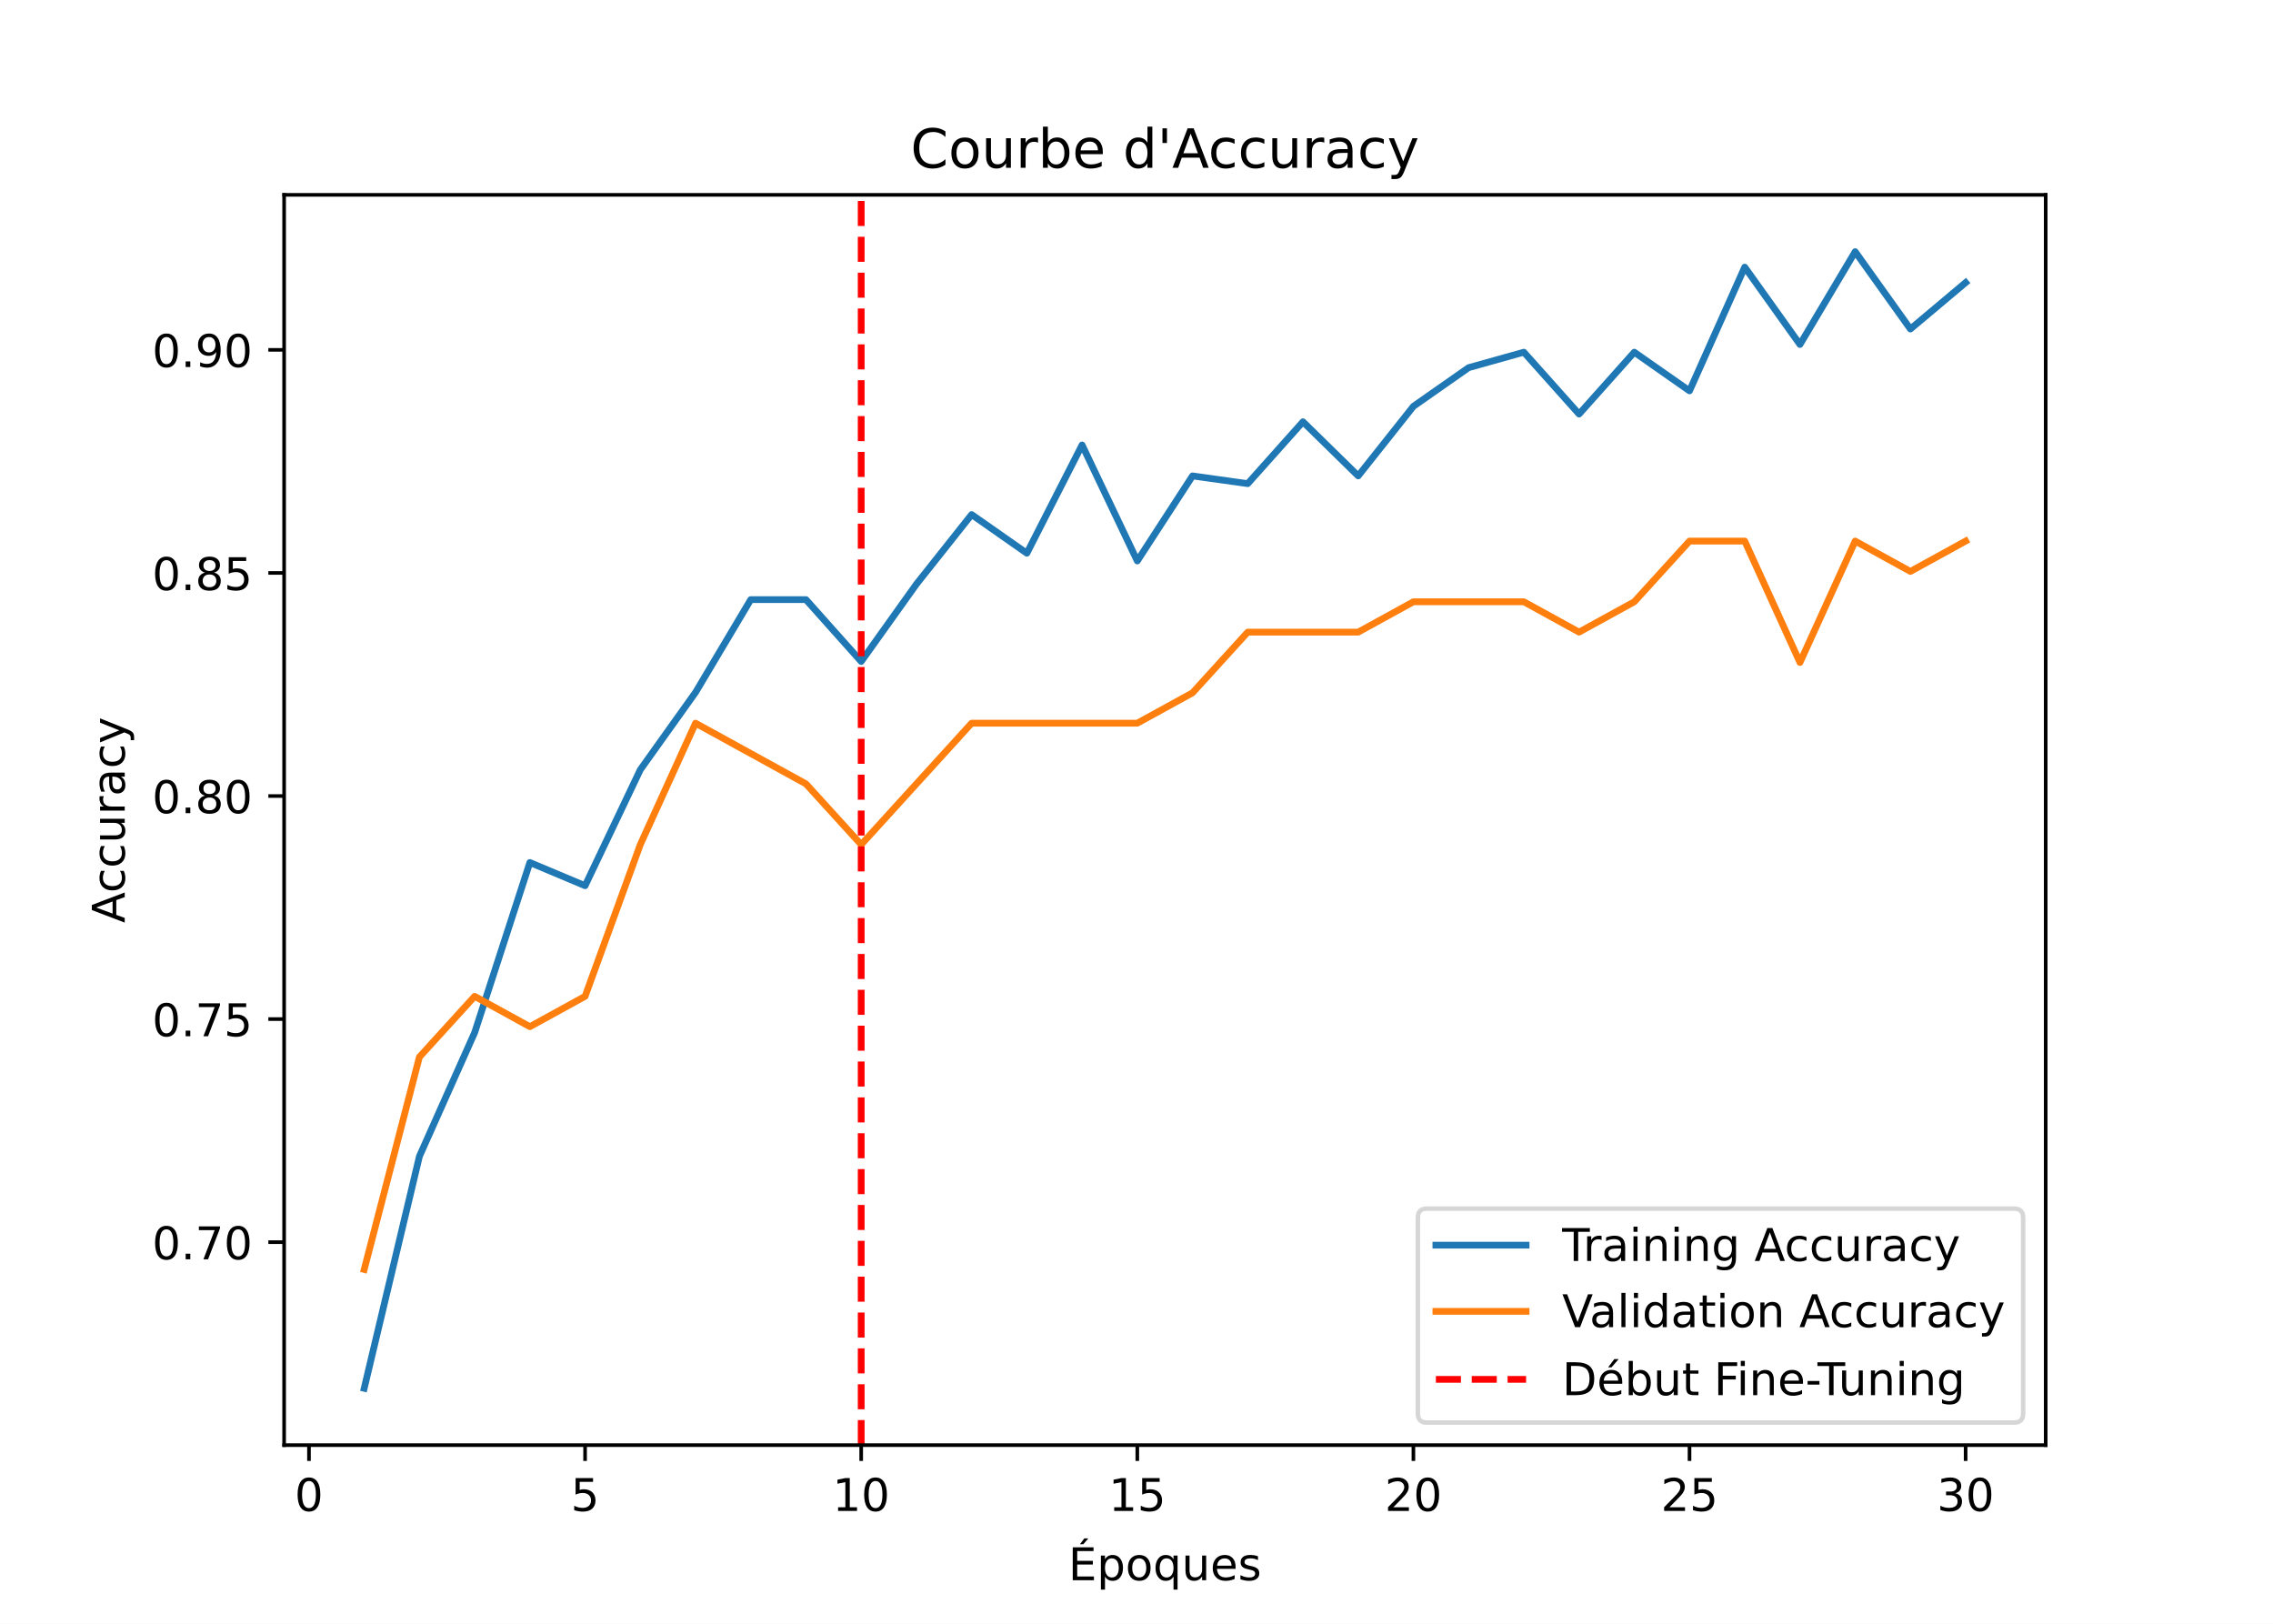
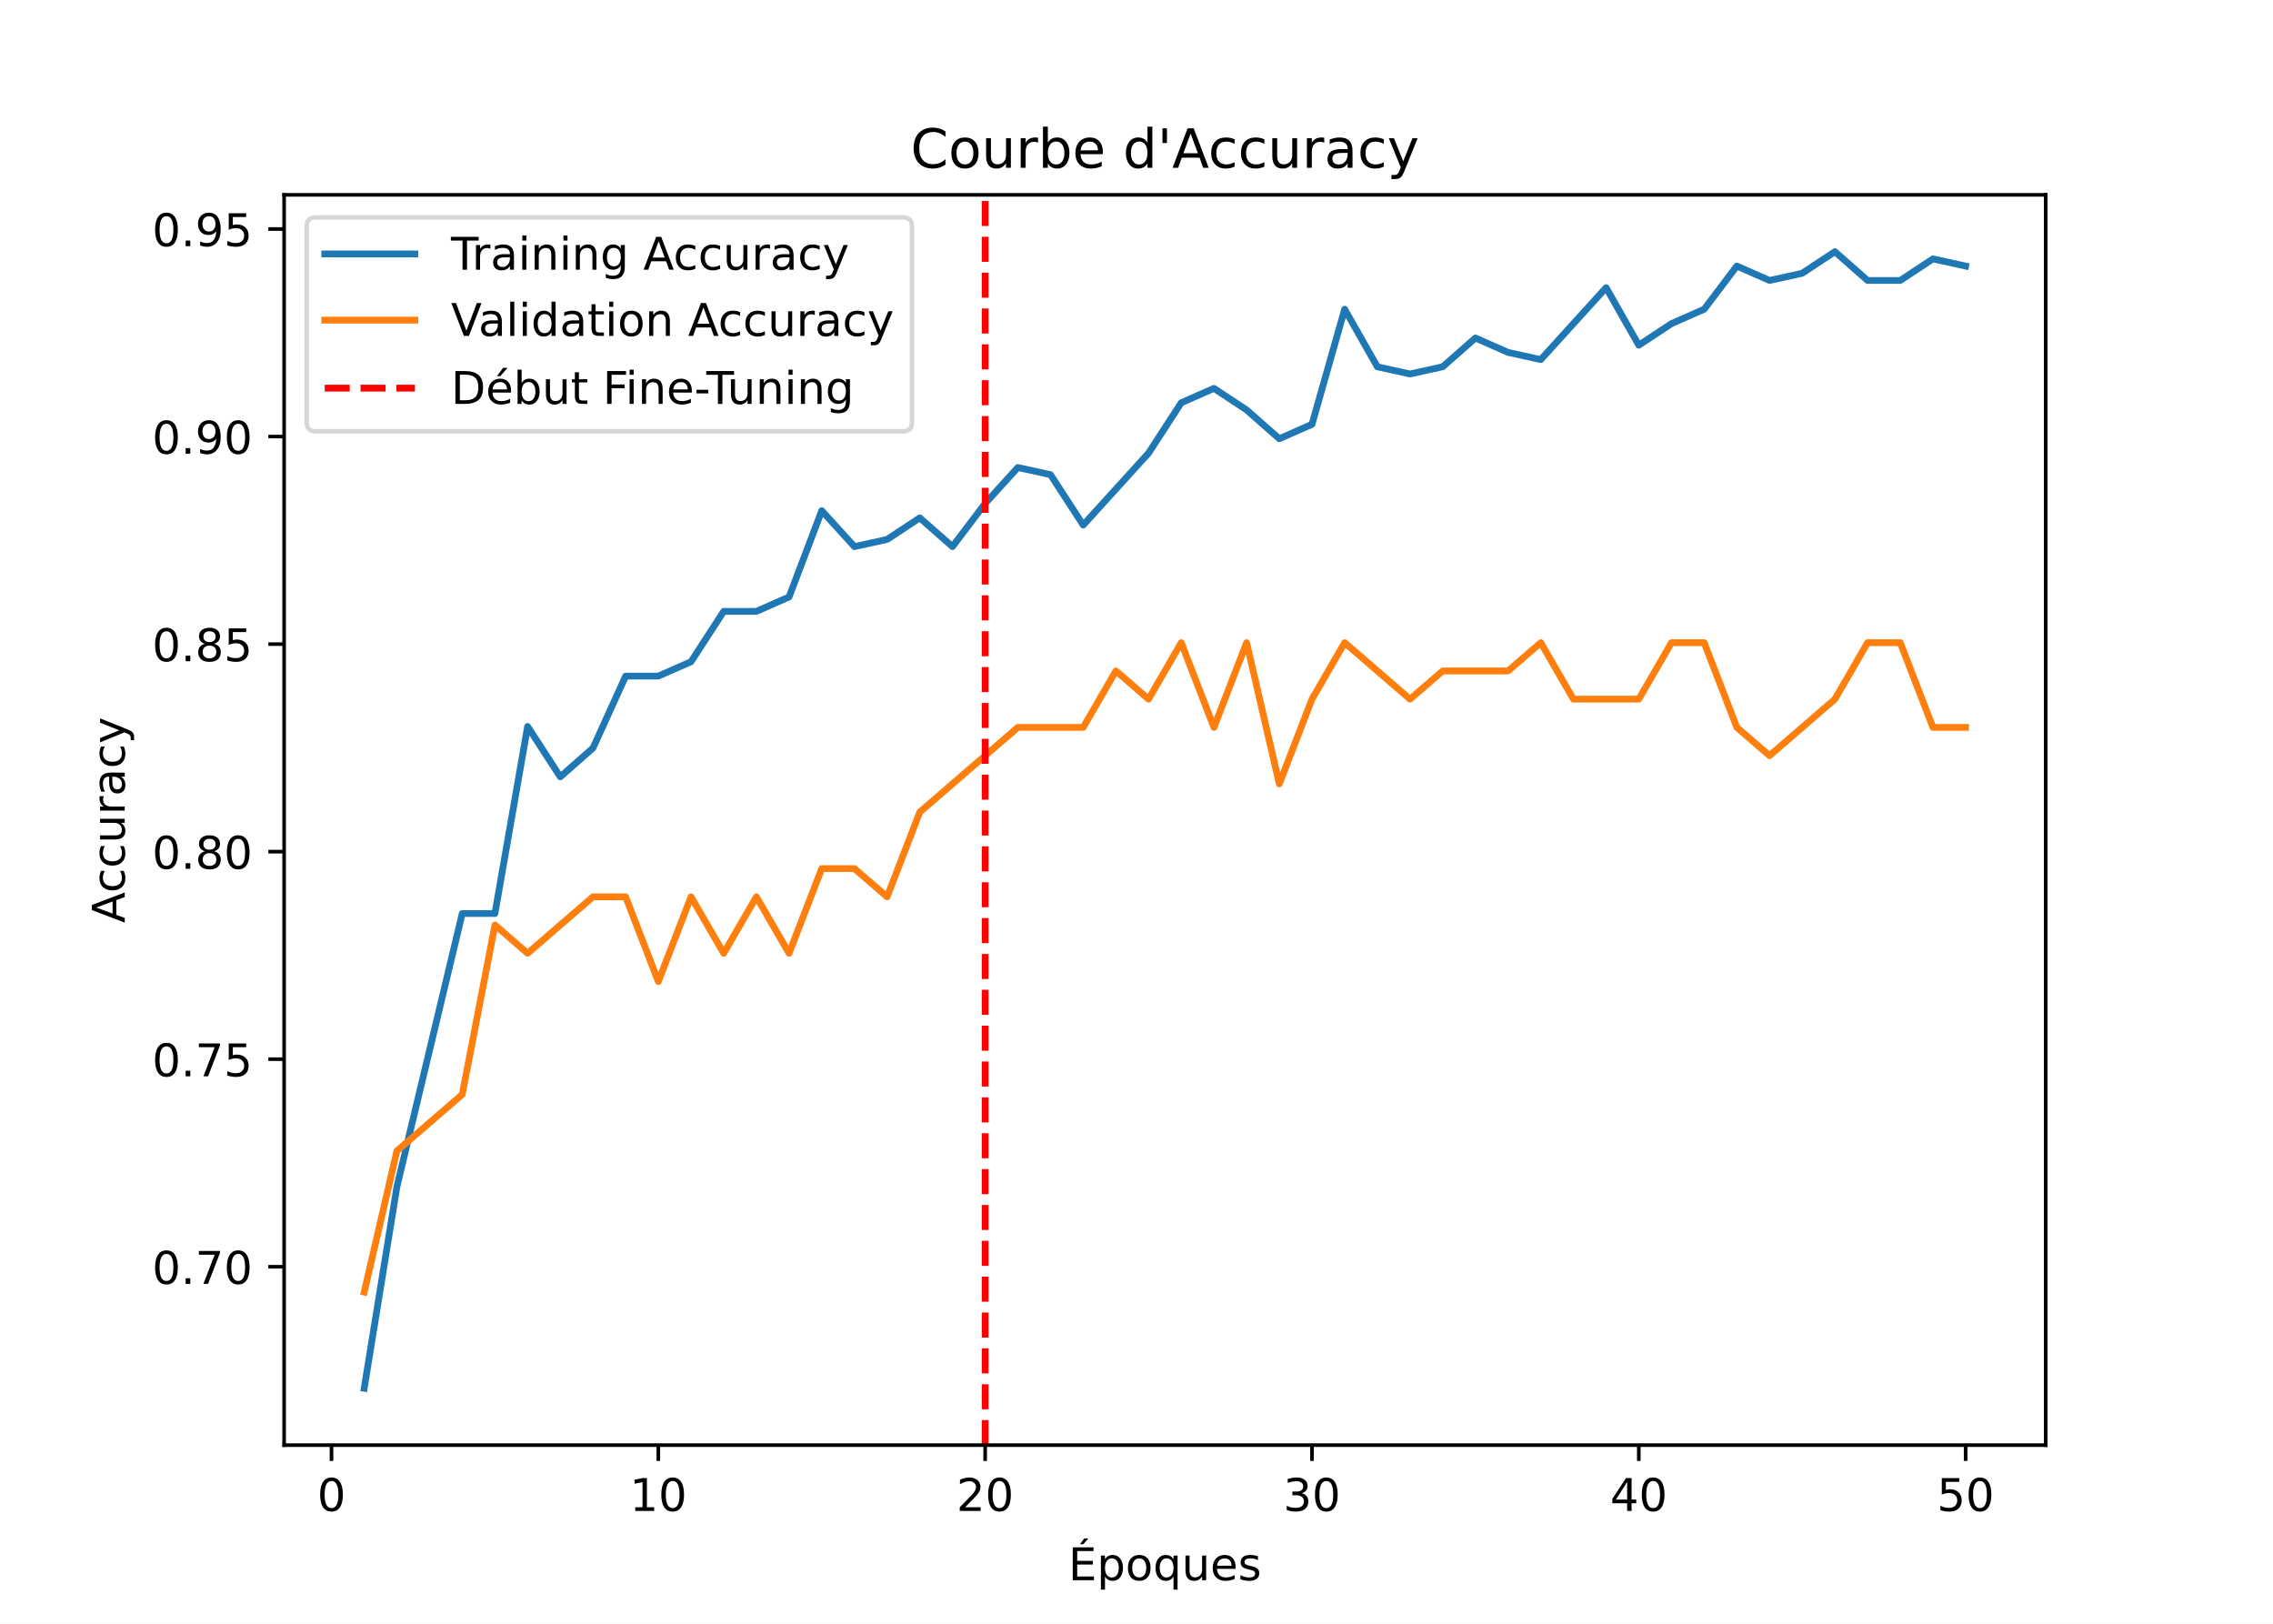
<svg xmlns="http://www.w3.org/2000/svg" xmlns:xlink="http://www.w3.org/1999/xlink" width="504pt" height="360pt" viewBox="0 0 504 360" version="1.1">
  <defs>
    <style type="text/css">*{stroke-linejoin: round; stroke-linecap: butt}</style>
  </defs>
  <g id="figure_1">
    <g id="patch_1">
      <path d="M 0 360  L 504 360  L 504 0  L 0 0  z " style="fill: #ffffff" />
    </g>
    <g id="axes_1">
      <g id="patch_2">
        <path d="M 63 320.4  L 453.6 320.4  L 453.6 43.2  L 63 43.2  z " style="fill: #ffffff" />
      </g>
      <g id="matplotlib.axis_1">
        <g id="xtick_1">
          <g id="line2d_1">
            <defs>
-               <path id="m50970584ce" d="M 0 0  L 0 3.5  " style="stroke: #000000; stroke-width: 0.8" />
-             </defs>
-             <g>
-               <use xlink:href="#m50970584ce" x="68.51" y="320.4" style="stroke: #000000; stroke-width: 0.8" />
+               <path id="m702fed0f24" d="M 0 0  L 0 3.5  " style="stroke: #000000; stroke-width: 0.8" />
+             </defs>
+             <g>
+               <use xlink:href="#m702fed0f24" x="73.508" y="320.4" style="stroke: #000000; stroke-width: 0.8" />
            </g>
          </g>
          <g id="text_1">
-             <g transform="translate(65.32878 334.9984) scale(0.1 -0.1)">
+             <g transform="translate(70.32654 334.9984) scale(0.1 -0.1)">
              <defs>
                <path id="DejaVuSans-30" d="M 2034 4250  Q 1547 4250 1301 3770  Q 1056 3291 1056 2328  Q 1056 1369 1301 889  Q 1547 409 2034 409  Q 2525 409 2770 889  Q 3016 1369 3016 2328  Q 3016 3291 2770 3770  Q 2525 4250 2034 4250  z M 2034 4750  Q 2819 4750 3233 4129  Q 3647 3509 3647 2328  Q 3647 1150 3233 529  Q 2819 -91 2034 -91  Q 1250 -91 836 529  Q 422 1150 422 2328  Q 422 3509 836 4129  Q 1250 4750 2034 4750  z " transform="scale(0.015625)" />
              </defs>
              <use xlink:href="#DejaVuSans-30" />
            </g>
          </g>
        </g>
        <g id="xtick_2">
          <g id="line2d_2">
            <g>
-               <use xlink:href="#m50970584ce" x="129.733" y="320.4" style="stroke: #000000; stroke-width: 0.8" />
+               <use xlink:href="#m702fed0f24" x="145.975" y="320.4" style="stroke: #000000; stroke-width: 0.8" />
            </g>
          </g>
          <g id="text_2">
-             <g transform="translate(126.5514 334.9984) scale(0.1 -0.1)">
-               <defs>
-                 <path id="DejaVuSans-35" d="M 691 4666  L 3169 4666  L 3169 4134  L 1269 4134  L 1269 2991  Q 1406 3038 1543 3061  Q 1681 3084 1819 3084  Q 2600 3084 3056 2656  Q 3513 2228 3513 1497  Q 3513 744 3044 326  Q 2575 -91 1722 -91  Q 1428 -91 1123 -41  Q 819 9 494 109  L 494 744  Q 775 591 1075 516  Q 1375 441 1709 441  Q 2250 441 2565 725  Q 2881 1009 2881 1497  Q 2881 1984 2565 2268  Q 2250 2553 1709 2553  Q 1456 2553 1204 2497  Q 953 2441 691 2322  L 691 4666  z " transform="scale(0.015625)" />
-               </defs>
-               <use xlink:href="#DejaVuSans-35" />
+             <g transform="translate(139.6128 334.9984) scale(0.1 -0.1)">
+               <defs>
+                 <path id="DejaVuSans-31" d="M 794 531  L 1825 531  L 1825 4091  L 703 3866  L 703 4441  L 1819 4666  L 2450 4666  L 2450 531  L 3481 531  L 3481 0  L 794 0  L 794 531  z " transform="scale(0.015625)" />
+               </defs>
+               <use xlink:href="#DejaVuSans-31" />
+               <use xlink:href="#DejaVuSans-30" x="63.623" />
            </g>
          </g>
        </g>
        <g id="xtick_3">
          <g id="line2d_3">
            <g>
-               <use xlink:href="#m50970584ce" x="190.955" y="320.4" style="stroke: #000000; stroke-width: 0.8" />
+               <use xlink:href="#m702fed0f24" x="218.443" y="320.4" style="stroke: #000000; stroke-width: 0.8" />
            </g>
          </g>
          <g id="text_3">
-             <g transform="translate(184.5927 334.9984) scale(0.1 -0.1)">
-               <defs>
-                 <path id="DejaVuSans-31" d="M 794 531  L 1825 531  L 1825 4091  L 703 3866  L 703 4441  L 1819 4666  L 2450 4666  L 2450 531  L 3481 531  L 3481 0  L 794 0  L 794 531  z " transform="scale(0.015625)" />
-               </defs>
-               <use xlink:href="#DejaVuSans-31" />
+             <g transform="translate(212.0804 334.9984) scale(0.1 -0.1)">
+               <defs>
+                 <path id="DejaVuSans-32" d="M 1228 531  L 3431 531  L 3431 0  L 469 0  L 469 531  Q 828 903 1448 1529  Q 2069 2156 2228 2338  Q 2531 2678 2651 2914  Q 2772 3150 2772 3378  Q 2772 3750 2511 3984  Q 2250 4219 1831 4219  Q 1534 4219 1204 4116  Q 875 4013 500 3803  L 500 4441  Q 881 4594 1212 4672  Q 1544 4750 1819 4750  Q 2544 4750 2975 4387  Q 3406 4025 3406 3419  Q 3406 3131 3298 2873  Q 3191 2616 2906 2266  Q 2828 2175 2409 1742  Q 1991 1309 1228 531  z " transform="scale(0.015625)" />
+               </defs>
+               <use xlink:href="#DejaVuSans-32" />
              <use xlink:href="#DejaVuSans-30" x="63.623" />
            </g>
          </g>
        </g>
        <g id="xtick_4">
          <g id="line2d_4">
            <g>
-               <use xlink:href="#m50970584ce" x="252.178" y="320.4" style="stroke: #000000; stroke-width: 0.8" />
+               <use xlink:href="#m702fed0f24" x="290.91" y="320.4" style="stroke: #000000; stroke-width: 0.8" />
            </g>
          </g>
          <g id="text_4">
-             <g transform="translate(245.8152 334.9984) scale(0.1 -0.1)">
-               <use xlink:href="#DejaVuSans-31" />
-               <use xlink:href="#DejaVuSans-35" x="63.623" />
+             <g transform="translate(284.5479 334.9984) scale(0.1 -0.1)">
+               <defs>
+                 <path id="DejaVuSans-33" d="M 2597 2516  Q 3050 2419 3304 2112  Q 3559 1806 3559 1356  Q 3559 666 3084 287  Q 2609 -91 1734 -91  Q 1441 -91 1130 -33  Q 819 25 488 141  L 488 750  Q 750 597 1062 519  Q 1375 441 1716 441  Q 2309 441 2620 675  Q 2931 909 2931 1356  Q 2931 1769 2642 2001  Q 2353 2234 1838 2234  L 1294 2234  L 1294 2753  L 1863 2753  Q 2328 2753 2575 2939  Q 2822 3125 2822 3475  Q 2822 3834 2567 4026  Q 2313 4219 1838 4219  Q 1578 4219 1281 4162  Q 984 4106 628 3988  L 628 4550  Q 988 4650 1302 4700  Q 1616 4750 1894 4750  Q 2613 4750 3031 4423  Q 3450 4097 3450 3541  Q 3450 3153 3228 2886  Q 3006 2619 2597 2516  z " transform="scale(0.015625)" />
+               </defs>
+               <use xlink:href="#DejaVuSans-33" />
+               <use xlink:href="#DejaVuSans-30" x="63.623" />
            </g>
          </g>
        </g>
        <g id="xtick_5">
          <g id="line2d_5">
            <g>
-               <use xlink:href="#m50970584ce" x="313.4" y="320.4" style="stroke: #000000; stroke-width: 0.8" />
+               <use xlink:href="#m702fed0f24" x="363.378" y="320.4" style="stroke: #000000; stroke-width: 0.8" />
            </g>
          </g>
          <g id="text_5">
-             <g transform="translate(307.0378 334.9984) scale(0.1 -0.1)">
-               <defs>
-                 <path id="DejaVuSans-32" d="M 1228 531  L 3431 531  L 3431 0  L 469 0  L 469 531  Q 828 903 1448 1529  Q 2069 2156 2228 2338  Q 2531 2678 2651 2914  Q 2772 3150 2772 3378  Q 2772 3750 2511 3984  Q 2250 4219 1831 4219  Q 1534 4219 1204 4116  Q 875 4013 500 3803  L 500 4441  Q 881 4594 1212 4672  Q 1544 4750 1819 4750  Q 2544 4750 2975 4387  Q 3406 4025 3406 3419  Q 3406 3131 3298 2873  Q 3191 2616 2906 2266  Q 2828 2175 2409 1742  Q 1991 1309 1228 531  z " transform="scale(0.015625)" />
-               </defs>
-               <use xlink:href="#DejaVuSans-32" />
+             <g transform="translate(357.0154 334.9984) scale(0.1 -0.1)">
+               <defs>
+                 <path id="DejaVuSans-34" d="M 2419 4116  L 825 1625  L 2419 1625  L 2419 4116  z M 2253 4666  L 3047 4666  L 3047 1625  L 3713 1625  L 3713 1100  L 3047 1100  L 3047 0  L 2419 0  L 2419 1100  L 313 1100  L 313 1709  L 2253 4666  z " transform="scale(0.015625)" />
+               </defs>
+               <use xlink:href="#DejaVuSans-34" />
              <use xlink:href="#DejaVuSans-30" x="63.623" />
            </g>
          </g>
        </g>
        <g id="xtick_6">
          <g id="line2d_6">
            <g>
-               <use xlink:href="#m50970584ce" x="374.623" y="320.4" style="stroke: #000000; stroke-width: 0.8" />
+               <use xlink:href="#m702fed0f24" x="435.845" y="320.4" style="stroke: #000000; stroke-width: 0.8" />
            </g>
          </g>
          <g id="text_6">
-             <g transform="translate(368.2604 334.9984) scale(0.1 -0.1)">
-               <use xlink:href="#DejaVuSans-32" />
-               <use xlink:href="#DejaVuSans-35" x="63.623" />
-             </g>
-           </g>
-         </g>
-         <g id="xtick_7">
-           <g id="line2d_7">
-             <g>
-               <use xlink:href="#m50970584ce" x="435.845" y="320.4" style="stroke: #000000; stroke-width: 0.8" />
-             </g>
-           </g>
-           <g id="text_7">
            <g transform="translate(429.483 334.9984) scale(0.1 -0.1)">
              <defs>
-                 <path id="DejaVuSans-33" d="M 2597 2516  Q 3050 2419 3304 2112  Q 3559 1806 3559 1356  Q 3559 666 3084 287  Q 2609 -91 1734 -91  Q 1441 -91 1130 -33  Q 819 25 488 141  L 488 750  Q 750 597 1062 519  Q 1375 441 1716 441  Q 2309 441 2620 675  Q 2931 909 2931 1356  Q 2931 1769 2642 2001  Q 2353 2234 1838 2234  L 1294 2234  L 1294 2753  L 1863 2753  Q 2328 2753 2575 2939  Q 2822 3125 2822 3475  Q 2822 3834 2567 4026  Q 2313 4219 1838 4219  Q 1578 4219 1281 4162  Q 984 4106 628 3988  L 628 4550  Q 988 4650 1302 4700  Q 1616 4750 1894 4750  Q 2613 4750 3031 4423  Q 3450 4097 3450 3541  Q 3450 3153 3228 2886  Q 3006 2619 2597 2516  z " transform="scale(0.015625)" />
-               </defs>
-               <use xlink:href="#DejaVuSans-33" />
+                 <path id="DejaVuSans-35" d="M 691 4666  L 3169 4666  L 3169 4134  L 1269 4134  L 1269 2991  Q 1406 3038 1543 3061  Q 1681 3084 1819 3084  Q 2600 3084 3056 2656  Q 3513 2228 3513 1497  Q 3513 744 3044 326  Q 2575 -91 1722 -91  Q 1428 -91 1123 -41  Q 819 9 494 109  L 494 744  Q 775 591 1075 516  Q 1375 441 1709 441  Q 2250 441 2565 725  Q 2881 1009 2881 1497  Q 2881 1984 2565 2268  Q 2250 2553 1709 2553  Q 1456 2553 1204 2497  Q 953 2441 691 2322  L 691 4666  z " transform="scale(0.015625)" />
+               </defs>
+               <use xlink:href="#DejaVuSans-35" />
              <use xlink:href="#DejaVuSans-30" x="63.623" />
            </g>
          </g>
        </g>
-         <g id="text_8">
+         <g id="text_7">
          <g transform="translate(236.8828 350.3516) scale(0.1 -0.1)">
            <defs>
              <path id="DejaVuSans-c9" d="M 628 4666  L 3578 4666  L 3578 4134  L 1259 4134  L 1259 2753  L 3481 2753  L 3481 2222  L 1259 2222  L 1259 531  L 3634 531  L 3634 0  L 628 0  L 628 4666  z M 2266 5935  L 2844 5935  L 2131 5110  L 1653 5110  L 2266 5935  z " transform="scale(0.015625)" />
              <path id="DejaVuSans-70" d="M 1159 525  L 1159 -1331  L 581 -1331  L 581 3500  L 1159 3500  L 1159 2969  Q 1341 3281 1617 3432  Q 1894 3584 2278 3584  Q 2916 3584 3314 3078  Q 3713 2572 3713 1747  Q 3713 922 3314 415  Q 2916 -91 2278 -91  Q 1894 -91 1617 61  Q 1341 213 1159 525  z M 3116 1747  Q 3116 2381 2855 2742  Q 2594 3103 2138 3103  Q 1681 3103 1420 2742  Q 1159 2381 1159 1747  Q 1159 1113 1420 752  Q 1681 391 2138 391  Q 2594 391 2855 752  Q 3116 1113 3116 1747  z " transform="scale(0.015625)" />
              <path id="DejaVuSans-6f" d="M 1959 3097  Q 1497 3097 1228 2736  Q 959 2375 959 1747  Q 959 1119 1226 758  Q 1494 397 1959 397  Q 2419 397 2687 759  Q 2956 1122 2956 1747  Q 2956 2369 2687 2733  Q 2419 3097 1959 3097  z M 1959 3584  Q 2709 3584 3137 3096  Q 3566 2609 3566 1747  Q 3566 888 3137 398  Q 2709 -91 1959 -91  Q 1206 -91 779 398  Q 353 888 353 1747  Q 353 2609 779 3096  Q 1206 3584 1959 3584  z " transform="scale(0.015625)" />
              <path id="DejaVuSans-71" d="M 947 1747  Q 947 1113 1208 752  Q 1469 391 1925 391  Q 2381 391 2643 752  Q 2906 1113 2906 1747  Q 2906 2381 2643 2742  Q 2381 3103 1925 3103  Q 1469 3103 1208 2742  Q 947 2381 947 1747  z M 2906 525  Q 2725 213 2448 61  Q 2172 -91 1784 -91  Q 1150 -91 751 415  Q 353 922 353 1747  Q 353 2572 751 3078  Q 1150 3584 1784 3584  Q 2172 3584 2448 3432  Q 2725 3281 2906 2969  L 2906 3500  L 3481 3500  L 3481 -1331  L 2906 -1331  L 2906 525  z " transform="scale(0.015625)" />
              <path id="DejaVuSans-75" d="M 544 1381  L 544 3500  L 1119 3500  L 1119 1403  Q 1119 906 1312 657  Q 1506 409 1894 409  Q 2359 409 2629 706  Q 2900 1003 2900 1516  L 2900 3500  L 3475 3500  L 3475 0  L 2900 0  L 2900 538  Q 2691 219 2414 64  Q 2138 -91 1772 -91  Q 1169 -91 856 284  Q 544 659 544 1381  z M 1991 3584  L 1991 3584  z " transform="scale(0.015625)" />
              <path id="DejaVuSans-65" d="M 3597 1894  L 3597 1613  L 953 1613  Q 991 1019 1311 708  Q 1631 397 2203 397  Q 2534 397 2845 478  Q 3156 559 3463 722  L 3463 178  Q 3153 47 2828 -22  Q 2503 -91 2169 -91  Q 1331 -91 842 396  Q 353 884 353 1716  Q 353 2575 817 3079  Q 1281 3584 2069 3584  Q 2775 3584 3186 3129  Q 3597 2675 3597 1894  z M 3022 2063  Q 3016 2534 2758 2815  Q 2500 3097 2075 3097  Q 1594 3097 1305 2825  Q 1016 2553 972 2059  L 3022 2063  z " transform="scale(0.015625)" />
              <path id="DejaVuSans-73" d="M 2834 3397  L 2834 2853  Q 2591 2978 2328 3040  Q 2066 3103 1784 3103  Q 1356 3103 1142 2972  Q 928 2841 928 2578  Q 928 2378 1081 2264  Q 1234 2150 1697 2047  L 1894 2003  Q 2506 1872 2764 1633  Q 3022 1394 3022 966  Q 3022 478 2636 193  Q 2250 -91 1575 -91  Q 1294 -91 989 -36  Q 684 19 347 128  L 347 722  Q 666 556 975 473  Q 1284 391 1588 391  Q 1994 391 2212 530  Q 2431 669 2431 922  Q 2431 1156 2273 1281  Q 2116 1406 1581 1522  L 1381 1569  Q 847 1681 609 1914  Q 372 2147 372 2553  Q 372 3047 722 3315  Q 1072 3584 1716 3584  Q 2034 3584 2315 3537  Q 2597 3491 2834 3397  z " transform="scale(0.015625)" />
            </defs>
            <use xlink:href="#DejaVuSans-c9" />
            <use xlink:href="#DejaVuSans-70" x="63.184" />
            <use xlink:href="#DejaVuSans-6f" x="126.66" />
            <use xlink:href="#DejaVuSans-71" x="187.842" />
            <use xlink:href="#DejaVuSans-75" x="251.318" />
            <use xlink:href="#DejaVuSans-65" x="314.697" />
            <use xlink:href="#DejaVuSans-73" x="376.221" />
          </g>
        </g>
      </g>
      <g id="matplotlib.axis_2">
        <g id="ytick_1">
-           <g id="line2d_8">
-             <defs>
-               <path id="m998881661e" d="M 0 0  L -3.5 0  " style="stroke: #000000; stroke-width: 0.8" />
-             </defs>
-             <g>
-               <use xlink:href="#m998881661e" x="63" y="275.4" style="stroke: #000000; stroke-width: 0.8" />
-             </g>
-           </g>
-           <g id="text_9">
-             <g transform="translate(33.73438 279.1992) scale(0.1 -0.1)">
+           <g id="line2d_7">
+             <defs>
+               <path id="mdaa4980509" d="M 0 0  L -3.5 0  " style="stroke: #000000; stroke-width: 0.8" />
+             </defs>
+             <g>
+               <use xlink:href="#mdaa4980509" x="63" y="280.846" style="stroke: #000000; stroke-width: 0.8" />
+             </g>
+           </g>
+           <g id="text_8">
+             <g transform="translate(33.73438 284.6448) scale(0.1 -0.1)">
              <defs>
                <path id="DejaVuSans-2e" d="M 684 794  L 1344 794  L 1344 0  L 684 0  L 684 794  z " transform="scale(0.015625)" />
                <path id="DejaVuSans-37" d="M 525 4666  L 3525 4666  L 3525 4397  L 1831 0  L 1172 0  L 2766 4134  L 525 4134  L 525 4666  z " transform="scale(0.015625)" />
              </defs>
              <use xlink:href="#DejaVuSans-30" />
              <use xlink:href="#DejaVuSans-2e" x="63.623" />
              <use xlink:href="#DejaVuSans-37" x="95.41" />
              <use xlink:href="#DejaVuSans-30" x="159.033" />
            </g>
          </g>
        </g>
        <g id="ytick_2">
-           <g id="line2d_9">
-             <g>
-               <use xlink:href="#m998881661e" x="63" y="225.943" style="stroke: #000000; stroke-width: 0.8" />
-             </g>
-           </g>
-           <g id="text_10">
-             <g transform="translate(33.73438 229.7421) scale(0.1 -0.1)">
+           <g id="line2d_8">
+             <g>
+               <use xlink:href="#mdaa4980509" x="63" y="234.832" style="stroke: #000000; stroke-width: 0.8" />
+             </g>
+           </g>
+           <g id="text_9">
+             <g transform="translate(33.73438 238.6309) scale(0.1 -0.1)">
              <use xlink:href="#DejaVuSans-30" />
              <use xlink:href="#DejaVuSans-2e" x="63.623" />
              <use xlink:href="#DejaVuSans-37" x="95.41" />
              <use xlink:href="#DejaVuSans-35" x="159.033" />
            </g>
          </g>
        </g>
        <g id="ytick_3">
-           <g id="line2d_10">
-             <g>
-               <use xlink:href="#m998881661e" x="63" y="176.486" style="stroke: #000000; stroke-width: 0.8" />
-             </g>
-           </g>
-           <g id="text_11">
-             <g transform="translate(33.73438 180.2849) scale(0.1 -0.1)">
+           <g id="line2d_9">
+             <g>
+               <use xlink:href="#mdaa4980509" x="63" y="188.818" style="stroke: #000000; stroke-width: 0.8" />
+             </g>
+           </g>
+           <g id="text_10">
+             <g transform="translate(33.73438 192.6169) scale(0.1 -0.1)">
              <defs>
                <path id="DejaVuSans-38" d="M 2034 2216  Q 1584 2216 1326 1975  Q 1069 1734 1069 1313  Q 1069 891 1326 650  Q 1584 409 2034 409  Q 2484 409 2743 651  Q 3003 894 3003 1313  Q 3003 1734 2745 1975  Q 2488 2216 2034 2216  z M 1403 2484  Q 997 2584 770 2862  Q 544 3141 544 3541  Q 544 4100 942 4425  Q 1341 4750 2034 4750  Q 2731 4750 3128 4425  Q 3525 4100 3525 3541  Q 3525 3141 3298 2862  Q 3072 2584 2669 2484  Q 3125 2378 3379 2068  Q 3634 1759 3634 1313  Q 3634 634 3220 271  Q 2806 -91 2034 -91  Q 1263 -91 848 271  Q 434 634 434 1313  Q 434 1759 690 2068  Q 947 2378 1403 2484  z M 1172 3481  Q 1172 3119 1398 2916  Q 1625 2713 2034 2713  Q 2441 2713 2670 2916  Q 2900 3119 2900 3481  Q 2900 3844 2670 4047  Q 2441 4250 2034 4250  Q 1625 4250 1398 4047  Q 1172 3844 1172 3481  z " transform="scale(0.015625)" />
              </defs>
              <use xlink:href="#DejaVuSans-30" />
              <use xlink:href="#DejaVuSans-2e" x="63.623" />
              <use xlink:href="#DejaVuSans-38" x="95.41" />
              <use xlink:href="#DejaVuSans-30" x="159.033" />
            </g>
          </g>
        </g>
        <g id="ytick_4">
-           <g id="line2d_11">
-             <g>
-               <use xlink:href="#m998881661e" x="63" y="127.029" style="stroke: #000000; stroke-width: 0.8" />
-             </g>
-           </g>
-           <g id="text_12">
-             <g transform="translate(33.73438 130.8278) scale(0.1 -0.1)">
+           <g id="line2d_10">
+             <g>
+               <use xlink:href="#mdaa4980509" x="63" y="142.804" style="stroke: #000000; stroke-width: 0.8" />
+             </g>
+           </g>
+           <g id="text_11">
+             <g transform="translate(33.73438 146.603) scale(0.1 -0.1)">
              <use xlink:href="#DejaVuSans-30" />
              <use xlink:href="#DejaVuSans-2e" x="63.623" />
              <use xlink:href="#DejaVuSans-38" x="95.41" />
              <use xlink:href="#DejaVuSans-35" x="159.033" />
            </g>
          </g>
        </g>
        <g id="ytick_5">
-           <g id="line2d_12">
-             <g>
-               <use xlink:href="#m998881661e" x="63" y="77.571" style="stroke: #000000; stroke-width: 0.8" />
-             </g>
-           </g>
-           <g id="text_13">
-             <g transform="translate(33.73438 81.37067) scale(0.1 -0.1)">
+           <g id="line2d_11">
+             <g>
+               <use xlink:href="#mdaa4980509" x="63" y="96.79" style="stroke: #000000; stroke-width: 0.8" />
+             </g>
+           </g>
+           <g id="text_12">
+             <g transform="translate(33.73438 100.5891) scale(0.1 -0.1)">
              <defs>
                <path id="DejaVuSans-39" d="M 703 97  L 703 672  Q 941 559 1184 500  Q 1428 441 1663 441  Q 2288 441 2617 861  Q 2947 1281 2994 2138  Q 2813 1869 2534 1725  Q 2256 1581 1919 1581  Q 1219 1581 811 2004  Q 403 2428 403 3163  Q 403 3881 828 4315  Q 1253 4750 1959 4750  Q 2769 4750 3195 4129  Q 3622 3509 3622 2328  Q 3622 1225 3098 567  Q 2575 -91 1691 -91  Q 1453 -91 1209 -44  Q 966 3 703 97  z M 1959 2075  Q 2384 2075 2632 2365  Q 2881 2656 2881 3163  Q 2881 3666 2632 3958  Q 2384 4250 1959 4250  Q 1534 4250 1286 3958  Q 1038 3666 1038 3163  Q 1038 2656 1286 2365  Q 1534 2075 1959 2075  z " transform="scale(0.015625)" />
              </defs>
              <use xlink:href="#DejaVuSans-30" />
              <use xlink:href="#DejaVuSans-2e" x="63.623" />
              <use xlink:href="#DejaVuSans-39" x="95.41" />
              <use xlink:href="#DejaVuSans-30" x="159.033" />
+             </g>
+           </g>
+         </g>
+         <g id="ytick_6">
+           <g id="line2d_12">
+             <g>
+               <use xlink:href="#mdaa4980509" x="63" y="50.776" style="stroke: #000000; stroke-width: 0.8" />
+             </g>
+           </g>
+           <g id="text_13">
+             <g transform="translate(33.73438 54.57518) scale(0.1 -0.1)">
+               <use xlink:href="#DejaVuSans-30" />
+               <use xlink:href="#DejaVuSans-2e" x="63.623" />
+               <use xlink:href="#DejaVuSans-39" x="95.41" />
+               <use xlink:href="#DejaVuSans-35" x="159.033" />
            </g>
          </g>
        </g>
        <g id="text_14">
          <g transform="translate(27.65469 204.6281) rotate(-90) scale(0.1 -0.1)">
            <defs>
              <path id="DejaVuSans-41" d="M 2188 4044  L 1331 1722  L 3047 1722  L 2188 4044  z M 1831 4666  L 2547 4666  L 4325 0  L 3669 0  L 3244 1197  L 1141 1197  L 716 0  L 50 0  L 1831 4666  z " transform="scale(0.015625)" />
              <path id="DejaVuSans-63" d="M 3122 3366  L 3122 2828  Q 2878 2963 2633 3030  Q 2388 3097 2138 3097  Q 1578 3097 1268 2742  Q 959 2388 959 1747  Q 959 1106 1268 751  Q 1578 397 2138 397  Q 2388 397 2633 464  Q 2878 531 3122 666  L 3122 134  Q 2881 22 2623 -34  Q 2366 -91 2075 -91  Q 1284 -91 818 406  Q 353 903 353 1747  Q 353 2603 823 3093  Q 1294 3584 2113 3584  Q 2378 3584 2631 3529  Q 2884 3475 3122 3366  z " transform="scale(0.015625)" />
              <path id="DejaVuSans-72" d="M 2631 2963  Q 2534 3019 2420 3045  Q 2306 3072 2169 3072  Q 1681 3072 1420 2755  Q 1159 2438 1159 1844  L 1159 0  L 581 0  L 581 3500  L 1159 3500  L 1159 2956  Q 1341 3275 1631 3429  Q 1922 3584 2338 3584  Q 2397 3584 2469 3576  Q 2541 3569 2628 3553  L 2631 2963  z " transform="scale(0.015625)" />
              <path id="DejaVuSans-61" d="M 2194 1759  Q 1497 1759 1228 1600  Q 959 1441 959 1056  Q 959 750 1161 570  Q 1363 391 1709 391  Q 2188 391 2477 730  Q 2766 1069 2766 1631  L 2766 1759  L 2194 1759  z M 3341 1997  L 3341 0  L 2766 0  L 2766 531  Q 2569 213 2275 61  Q 1981 -91 1556 -91  Q 1019 -91 701 211  Q 384 513 384 1019  Q 384 1609 779 1909  Q 1175 2209 1959 2209  L 2766 2209  L 2766 2266  Q 2766 2663 2505 2880  Q 2244 3097 1772 3097  Q 1472 3097 1187 3025  Q 903 2953 641 2809  L 641 3341  Q 956 3463 1253 3523  Q 1550 3584 1831 3584  Q 2591 3584 2966 3190  Q 3341 2797 3341 1997  z " transform="scale(0.015625)" />
              <path id="DejaVuSans-79" d="M 2059 -325  Q 1816 -950 1584 -1140  Q 1353 -1331 966 -1331  L 506 -1331  L 506 -850  L 844 -850  Q 1081 -850 1212 -737  Q 1344 -625 1503 -206  L 1606 56  L 191 3500  L 800 3500  L 1894 763  L 2988 3500  L 3597 3500  L 2059 -325  z " transform="scale(0.015625)" />
            </defs>
            <use xlink:href="#DejaVuSans-41" />
            <use xlink:href="#DejaVuSans-63" x="66.658" />
            <use xlink:href="#DejaVuSans-63" x="121.639" />
            <use xlink:href="#DejaVuSans-75" x="176.619" />
            <use xlink:href="#DejaVuSans-72" x="239.998" />
            <use xlink:href="#DejaVuSans-61" x="281.111" />
            <use xlink:href="#DejaVuSans-63" x="342.391" />
            <use xlink:href="#DejaVuSans-79" x="397.371" />
          </g>
        </g>
      </g>
      <g id="line2d_13">
-         <path d="M 80.755 307.8  L 92.999 256.371  L 105.244 228.943  L 117.488 191.229  L 129.733 196.371  L 141.977 170.657  L 154.222 153.514  L 166.466 132.943  L 178.711 132.943  L 190.955 146.657  L 203.2 129.514  L 215.444 114.086  L 227.689 122.657  L 239.933 98.657  L 252.178 124.371  L 264.422 105.514  L 276.667 107.229  L 288.911 93.514  L 301.156 105.514  L 313.4 90.086  L 325.645 81.514  L 337.889 78.086  L 350.134 91.8  L 362.378 78.086  L 374.623 86.657  L 386.867 59.229  L 399.112 76.371  L 411.356 55.8  L 423.601 72.943  L 435.845 62.657  " clip-path="url(#pc0ee802d5d)" style="fill: none; stroke: #1f77b4; stroke-width: 1.5; stroke-linecap: square" />
+         <path d="M 80.755 307.8  L 88.001 263.142  L 95.248 232.838  L 102.495 202.534  L 109.742 202.534  L 116.988 161.066  L 124.235 172.23  L 131.482 165.851  L 138.729 149.901  L 145.975 149.901  L 153.222 146.711  L 160.469 135.547  L 167.716 135.547  L 174.962 132.357  L 182.209 113.218  L 189.456 121.192  L 196.703 119.597  L 203.949 114.813  L 211.196 121.192  L 218.443 111.623  L 225.69 103.648  L 232.936 105.243  L 240.183 116.408  L 247.43 108.433  L 254.677 100.458  L 261.923 89.294  L 269.17 86.104  L 276.417 90.889  L 283.664 97.268  L 290.91 94.078  L 298.157 68.559  L 305.404 81.319  L 312.651 82.914  L 319.897 81.319  L 327.144 74.939  L 334.391 78.129  L 341.638 79.724  L 348.884 71.749  L 356.131 63.775  L 363.378 76.534  L 370.625 71.749  L 377.871 68.559  L 385.118 58.99  L 392.365 62.18  L 399.612 60.585  L 406.858 55.8  L 414.105 62.18  L 421.352 62.18  L 428.599 57.395  L 435.845 58.99  " clip-path="url(#p002540079f)" style="fill: none; stroke: #1f77b4; stroke-width: 1.5; stroke-linecap: square" />
      </g>
      <g id="line2d_14">
-         <path d="M 80.755 281.456  L 92.999 234.354  L 105.244 220.896  L 117.488 227.625  L 129.733 220.896  L 141.977 187.252  L 154.222 160.336  L 166.466 167.065  L 178.711 173.794  L 190.955 187.252  L 203.2 173.794  L 215.444 160.336  L 227.689 160.336  L 239.933 160.336  L 252.178 160.336  L 264.422 153.608  L 276.667 140.15  L 288.911 140.15  L 301.156 140.15  L 313.4 133.421  L 325.645 133.421  L 337.889 133.421  L 350.134 140.15  L 362.378 133.421  L 374.623 119.963  L 386.867 119.963  L 399.112 146.879  L 411.356 119.963  L 423.601 126.692  L 435.845 119.963  " clip-path="url(#pc0ee802d5d)" style="fill: none; stroke: #ff7f0e; stroke-width: 1.5; stroke-linecap: square" />
+         <path d="M 80.755 286.48  L 88.001 255.178  L 95.248 248.918  L 102.495 242.657  L 109.742 205.095  L 116.988 211.355  L 124.235 205.095  L 131.482 198.834  L 138.729 198.834  L 145.975 217.616  L 153.222 198.834  L 160.469 211.355  L 167.716 198.834  L 174.962 211.355  L 182.209 192.574  L 189.456 192.574  L 196.703 198.834  L 203.949 180.053  L 211.196 173.793  L 218.443 167.532  L 225.69 161.272  L 232.936 161.272  L 240.183 161.272  L 247.43 148.751  L 254.677 155.012  L 261.923 142.491  L 269.17 161.272  L 276.417 142.491  L 283.664 173.793  L 290.91 155.012  L 298.157 142.491  L 305.404 148.751  L 312.651 155.012  L 319.897 148.751  L 327.144 148.751  L 334.391 148.751  L 341.638 142.491  L 348.884 155.012  L 356.131 155.012  L 363.378 155.012  L 370.625 142.491  L 377.871 142.491  L 385.118 161.272  L 392.365 167.532  L 399.612 161.272  L 406.858 155.012  L 414.105 142.491  L 421.352 142.491  L 428.599 161.272  L 435.845 161.272  " clip-path="url(#p002540079f)" style="fill: none; stroke: #ff7f0e; stroke-width: 1.5; stroke-linecap: square" />
      </g>
      <g id="line2d_15">
-         <path d="M 190.955 320.4  L 190.955 43.2  " clip-path="url(#pc0ee802d5d)" style="fill: none; stroke-dasharray: 5.55,2.4; stroke-dashoffset: 0; stroke: #ff0000; stroke-width: 1.5" />
+         <path d="M 218.443 320.4  L 218.443 43.2  " clip-path="url(#p002540079f)" style="fill: none; stroke-dasharray: 5.55,2.4; stroke-dashoffset: 0; stroke: #ff0000; stroke-width: 1.5" />
      </g>
      <g id="patch_3">
        <path d="M 63 320.4  L 63 43.2  " style="fill: none; stroke: #000000; stroke-width: 0.8; stroke-linejoin: miter; stroke-linecap: square" />
      </g>
      <g id="patch_4">
        <path d="M 453.6 320.4  L 453.6 43.2  " style="fill: none; stroke: #000000; stroke-width: 0.8; stroke-linejoin: miter; stroke-linecap: square" />
      </g>
      <g id="patch_5">
        <path d="M 63 320.4  L 453.6 320.4  " style="fill: none; stroke: #000000; stroke-width: 0.8; stroke-linejoin: miter; stroke-linecap: square" />
      </g>
      <g id="patch_6">
        <path d="M 63 43.2  L 453.6 43.2  " style="fill: none; stroke: #000000; stroke-width: 0.8; stroke-linejoin: miter; stroke-linecap: square" />
      </g>
      <g id="text_15">
        <g transform="translate(201.9103 37.2) scale(0.12 -0.12)">
          <defs>
            <path id="DejaVuSans-43" d="M 4122 4306  L 4122 3641  Q 3803 3938 3442 4084  Q 3081 4231 2675 4231  Q 1875 4231 1450 3742  Q 1025 3253 1025 2328  Q 1025 1406 1450 917  Q 1875 428 2675 428  Q 3081 428 3442 575  Q 3803 722 4122 1019  L 4122 359  Q 3791 134 3420 21  Q 3050 -91 2638 -91  Q 1578 -91 968 557  Q 359 1206 359 2328  Q 359 3453 968 4101  Q 1578 4750 2638 4750  Q 3056 4750 3426 4639  Q 3797 4528 4122 4306  z " transform="scale(0.015625)" />
            <path id="DejaVuSans-62" d="M 3116 1747  Q 3116 2381 2855 2742  Q 2594 3103 2138 3103  Q 1681 3103 1420 2742  Q 1159 2381 1159 1747  Q 1159 1113 1420 752  Q 1681 391 2138 391  Q 2594 391 2855 752  Q 3116 1113 3116 1747  z M 1159 2969  Q 1341 3281 1617 3432  Q 1894 3584 2278 3584  Q 2916 3584 3314 3078  Q 3713 2572 3713 1747  Q 3713 922 3314 415  Q 2916 -91 2278 -91  Q 1894 -91 1617 61  Q 1341 213 1159 525  L 1159 0  L 581 0  L 581 4863  L 1159 4863  L 1159 2969  z " transform="scale(0.015625)" />
            <path id="DejaVuSans-20" transform="scale(0.015625)" />
            <path id="DejaVuSans-64" d="M 2906 2969  L 2906 4863  L 3481 4863  L 3481 0  L 2906 0  L 2906 525  Q 2725 213 2448 61  Q 2172 -91 1784 -91  Q 1150 -91 751 415  Q 353 922 353 1747  Q 353 2572 751 3078  Q 1150 3584 1784 3584  Q 2172 3584 2448 3432  Q 2725 3281 2906 2969  z M 947 1747  Q 947 1113 1208 752  Q 1469 391 1925 391  Q 2381 391 2643 752  Q 2906 1113 2906 1747  Q 2906 2381 2643 2742  Q 2381 3103 1925 3103  Q 1469 3103 1208 2742  Q 947 2381 947 1747  z " transform="scale(0.015625)" />
            <path id="DejaVuSans-27" d="M 1147 4666  L 1147 2931  L 616 2931  L 616 4666  L 1147 4666  z " transform="scale(0.015625)" />
          </defs>
          <use xlink:href="#DejaVuSans-43" />
          <use xlink:href="#DejaVuSans-6f" x="69.824" />
          <use xlink:href="#DejaVuSans-75" x="131.006" />
          <use xlink:href="#DejaVuSans-72" x="194.385" />
          <use xlink:href="#DejaVuSans-62" x="235.498" />
          <use xlink:href="#DejaVuSans-65" x="298.975" />
          <use xlink:href="#DejaVuSans-20" x="360.498" />
          <use xlink:href="#DejaVuSans-64" x="392.285" />
          <use xlink:href="#DejaVuSans-27" x="455.762" />
          <use xlink:href="#DejaVuSans-41" x="483.252" />
          <use xlink:href="#DejaVuSans-63" x="549.91" />
          <use xlink:href="#DejaVuSans-63" x="604.891" />
          <use xlink:href="#DejaVuSans-75" x="659.871" />
          <use xlink:href="#DejaVuSans-72" x="723.25" />
          <use xlink:href="#DejaVuSans-61" x="764.363" />
          <use xlink:href="#DejaVuSans-63" x="825.643" />
          <use xlink:href="#DejaVuSans-79" x="880.623" />
        </g>
      </g>
      <g id="legend_1">
        <g id="patch_7">
-           <path d="M 316.384 315.4  L 446.6 315.4  Q 448.6 315.4 448.6 313.4  L 448.6 269.966  Q 448.6 267.966 446.6 267.966  L 316.384 267.966  Q 314.384 267.966 314.384 269.966  L 314.384 313.4  Q 314.384 315.4 316.384 315.4  z " style="fill: #ffffff; opacity: 0.8; stroke: #cccccc; stroke-linejoin: miter" />
+           <path d="M 70 95.634  L 200.216 95.634  Q 202.216 95.634 202.216 93.634  L 202.216 50.2  Q 202.216 48.2 200.216 48.2  L 70 48.2  Q 68 48.2 68 50.2  L 68 93.634  Q 68 95.634 70 95.634  z " style="fill: #ffffff; opacity: 0.8; stroke: #cccccc; stroke-linejoin: miter" />
        </g>
        <g id="line2d_16">
-           <path d="M 318.384 276.064  L 328.384 276.064  L 338.384 276.064  " style="fill: none; stroke: #1f77b4; stroke-width: 1.5; stroke-linecap: square" />
+           <path d="M 72 56.298  L 82 56.298  L 92 56.298  " style="fill: none; stroke: #1f77b4; stroke-width: 1.5; stroke-linecap: square" />
        </g>
        <g id="text_16">
-           <g transform="translate(346.3844 279.5641) scale(0.1 -0.1)">
+           <g transform="translate(100 59.79844) scale(0.1 -0.1)">
            <defs>
              <path id="DejaVuSans-54" d="M -19 4666  L 3928 4666  L 3928 4134  L 2272 4134  L 2272 0  L 1638 0  L 1638 4134  L -19 4134  L -19 4666  z " transform="scale(0.015625)" />
              <path id="DejaVuSans-69" d="M 603 3500  L 1178 3500  L 1178 0  L 603 0  L 603 3500  z M 603 4863  L 1178 4863  L 1178 4134  L 603 4134  L 603 4863  z " transform="scale(0.015625)" />
              <path id="DejaVuSans-6e" d="M 3513 2113  L 3513 0  L 2938 0  L 2938 2094  Q 2938 2591 2744 2837  Q 2550 3084 2163 3084  Q 1697 3084 1428 2787  Q 1159 2491 1159 1978  L 1159 0  L 581 0  L 581 3500  L 1159 3500  L 1159 2956  Q 1366 3272 1645 3428  Q 1925 3584 2291 3584  Q 2894 3584 3203 3211  Q 3513 2838 3513 2113  z " transform="scale(0.015625)" />
              <path id="DejaVuSans-67" d="M 2906 1791  Q 2906 2416 2648 2759  Q 2391 3103 1925 3103  Q 1463 3103 1205 2759  Q 947 2416 947 1791  Q 947 1169 1205 825  Q 1463 481 1925 481  Q 2391 481 2648 825  Q 2906 1169 2906 1791  z M 3481 434  Q 3481 -459 3084 -895  Q 2688 -1331 1869 -1331  Q 1566 -1331 1297 -1286  Q 1028 -1241 775 -1147  L 775 -588  Q 1028 -725 1275 -790  Q 1522 -856 1778 -856  Q 2344 -856 2625 -561  Q 2906 -266 2906 331  L 2906 616  Q 2728 306 2450 153  Q 2172 0 1784 0  Q 1141 0 747 490  Q 353 981 353 1791  Q 353 2603 747 3093  Q 1141 3584 1784 3584  Q 2172 3584 2450 3431  Q 2728 3278 2906 2969  L 2906 3500  L 3481 3500  L 3481 434  z " transform="scale(0.015625)" />
            </defs>
            <use xlink:href="#DejaVuSans-54" />
            <use xlink:href="#DejaVuSans-72" x="46.334" />
            <use xlink:href="#DejaVuSans-61" x="87.447" />
            <use xlink:href="#DejaVuSans-69" x="148.727" />
            <use xlink:href="#DejaVuSans-6e" x="176.51" />
            <use xlink:href="#DejaVuSans-69" x="239.889" />
            <use xlink:href="#DejaVuSans-6e" x="267.672" />
            <use xlink:href="#DejaVuSans-67" x="331.051" />
            <use xlink:href="#DejaVuSans-20" x="394.527" />
            <use xlink:href="#DejaVuSans-41" x="426.314" />
            <use xlink:href="#DejaVuSans-63" x="492.973" />
            <use xlink:href="#DejaVuSans-63" x="547.953" />
            <use xlink:href="#DejaVuSans-75" x="602.934" />
            <use xlink:href="#DejaVuSans-72" x="666.312" />
            <use xlink:href="#DejaVuSans-61" x="707.426" />
            <use xlink:href="#DejaVuSans-63" x="768.705" />
            <use xlink:href="#DejaVuSans-79" x="823.686" />
          </g>
        </g>
        <g id="line2d_17">
-           <path d="M 318.384 290.742  L 328.384 290.742  L 338.384 290.742  " style="fill: none; stroke: #ff7f0e; stroke-width: 1.5; stroke-linecap: square" />
+           <path d="M 72 70.977  L 82 70.977  L 92 70.977  " style="fill: none; stroke: #ff7f0e; stroke-width: 1.5; stroke-linecap: square" />
        </g>
        <g id="text_17">
-           <g transform="translate(346.3844 294.2422) scale(0.1 -0.1)">
+           <g transform="translate(100 74.47656) scale(0.1 -0.1)">
            <defs>
              <path id="DejaVuSans-56" d="M 1831 0  L 50 4666  L 709 4666  L 2188 738  L 3669 4666  L 4325 4666  L 2547 0  L 1831 0  z " transform="scale(0.015625)" />
              <path id="DejaVuSans-6c" d="M 603 4863  L 1178 4863  L 1178 0  L 603 0  L 603 4863  z " transform="scale(0.015625)" />
              <path id="DejaVuSans-74" d="M 1172 4494  L 1172 3500  L 2356 3500  L 2356 3053  L 1172 3053  L 1172 1153  Q 1172 725 1289 603  Q 1406 481 1766 481  L 2356 481  L 2356 0  L 1766 0  Q 1100 0 847 248  Q 594 497 594 1153  L 594 3053  L 172 3053  L 172 3500  L 594 3500  L 594 4494  L 1172 4494  z " transform="scale(0.015625)" />
            </defs>
            <use xlink:href="#DejaVuSans-56" />
            <use xlink:href="#DejaVuSans-61" x="60.658" />
            <use xlink:href="#DejaVuSans-6c" x="121.938" />
            <use xlink:href="#DejaVuSans-69" x="149.721" />
            <use xlink:href="#DejaVuSans-64" x="177.504" />
            <use xlink:href="#DejaVuSans-61" x="240.98" />
            <use xlink:href="#DejaVuSans-74" x="302.26" />
            <use xlink:href="#DejaVuSans-69" x="341.469" />
            <use xlink:href="#DejaVuSans-6f" x="369.252" />
            <use xlink:href="#DejaVuSans-6e" x="430.434" />
            <use xlink:href="#DejaVuSans-20" x="493.812" />
            <use xlink:href="#DejaVuSans-41" x="525.6" />
            <use xlink:href="#DejaVuSans-63" x="592.258" />
            <use xlink:href="#DejaVuSans-63" x="647.238" />
            <use xlink:href="#DejaVuSans-75" x="702.219" />
            <use xlink:href="#DejaVuSans-72" x="765.598" />
            <use xlink:href="#DejaVuSans-61" x="806.711" />
            <use xlink:href="#DejaVuSans-63" x="867.99" />
            <use xlink:href="#DejaVuSans-79" x="922.971" />
          </g>
        </g>
        <g id="line2d_18">
-           <path d="M 318.384 305.82  L 328.384 305.82  L 338.384 305.82  " style="fill: none; stroke-dasharray: 5.55,2.4; stroke-dashoffset: 0; stroke: #ff0000; stroke-width: 1.5" />
+           <path d="M 72 86.055  L 82 86.055  L 92 86.055  " style="fill: none; stroke-dasharray: 5.55,2.4; stroke-dashoffset: 0; stroke: #ff0000; stroke-width: 1.5" />
        </g>
        <g id="text_18">
-           <g transform="translate(346.3844 309.3203) scale(0.1 -0.1)">
+           <g transform="translate(100 89.55469) scale(0.1 -0.1)">
            <defs>
              <path id="DejaVuSans-44" d="M 1259 4147  L 1259 519  L 2022 519  Q 2988 519 3436 956  Q 3884 1394 3884 2338  Q 3884 3275 3436 3711  Q 2988 4147 2022 4147  L 1259 4147  z M 628 4666  L 1925 4666  Q 3281 4666 3915 4102  Q 4550 3538 4550 2338  Q 4550 1131 3912 565  Q 3275 0 1925 0  L 628 0  L 628 4666  z " transform="scale(0.015625)" />
              <path id="DejaVuSans-e9" d="M 3597 1894  L 3597 1613  L 953 1613  Q 991 1019 1311 708  Q 1631 397 2203 397  Q 2534 397 2845 478  Q 3156 559 3463 722  L 3463 178  Q 3153 47 2828 -22  Q 2503 -91 2169 -91  Q 1331 -91 842 396  Q 353 884 353 1716  Q 353 2575 817 3079  Q 1281 3584 2069 3584  Q 2775 3584 3186 3129  Q 3597 2675 3597 1894  z M 3022 2063  Q 3016 2534 2758 2815  Q 2500 3097 2075 3097  Q 1594 3097 1305 2825  Q 1016 2553 972 2059  L 3022 2063  z M 2469 5119  L 3091 5119  L 2072 3944  L 1594 3944  L 2469 5119  z " transform="scale(0.015625)" />
              <path id="DejaVuSans-46" d="M 628 4666  L 3309 4666  L 3309 4134  L 1259 4134  L 1259 2759  L 3109 2759  L 3109 2228  L 1259 2228  L 1259 0  L 628 0  L 628 4666  z " transform="scale(0.015625)" />
              <path id="DejaVuSans-2d" d="M 313 2009  L 1997 2009  L 1997 1497  L 313 1497  L 313 2009  z " transform="scale(0.015625)" />
            </defs>
            <use xlink:href="#DejaVuSans-44" />
            <use xlink:href="#DejaVuSans-e9" x="77.002" />
            <use xlink:href="#DejaVuSans-62" x="138.525" />
            <use xlink:href="#DejaVuSans-75" x="202.002" />
            <use xlink:href="#DejaVuSans-74" x="265.381" />
            <use xlink:href="#DejaVuSans-20" x="304.59" />
            <use xlink:href="#DejaVuSans-46" x="336.377" />
            <use xlink:href="#DejaVuSans-69" x="386.646" />
            <use xlink:href="#DejaVuSans-6e" x="414.43" />
            <use xlink:href="#DejaVuSans-65" x="477.809" />
            <use xlink:href="#DejaVuSans-2d" x="539.332" />
            <use xlink:href="#DejaVuSans-54" x="566.291" />
            <use xlink:href="#DejaVuSans-75" x="612.25" />
            <use xlink:href="#DejaVuSans-6e" x="675.629" />
            <use xlink:href="#DejaVuSans-69" x="739.008" />
            <use xlink:href="#DejaVuSans-6e" x="766.791" />
            <use xlink:href="#DejaVuSans-67" x="830.17" />
          </g>
        </g>
      </g>
    </g>
  </g>
  <defs>
-     <clipPath id="pc0ee802d5d">
+     <clipPath id="p002540079f">
      <rect x="63" y="43.2" width="390.6" height="277.2" />
    </clipPath>
  </defs>
</svg>
